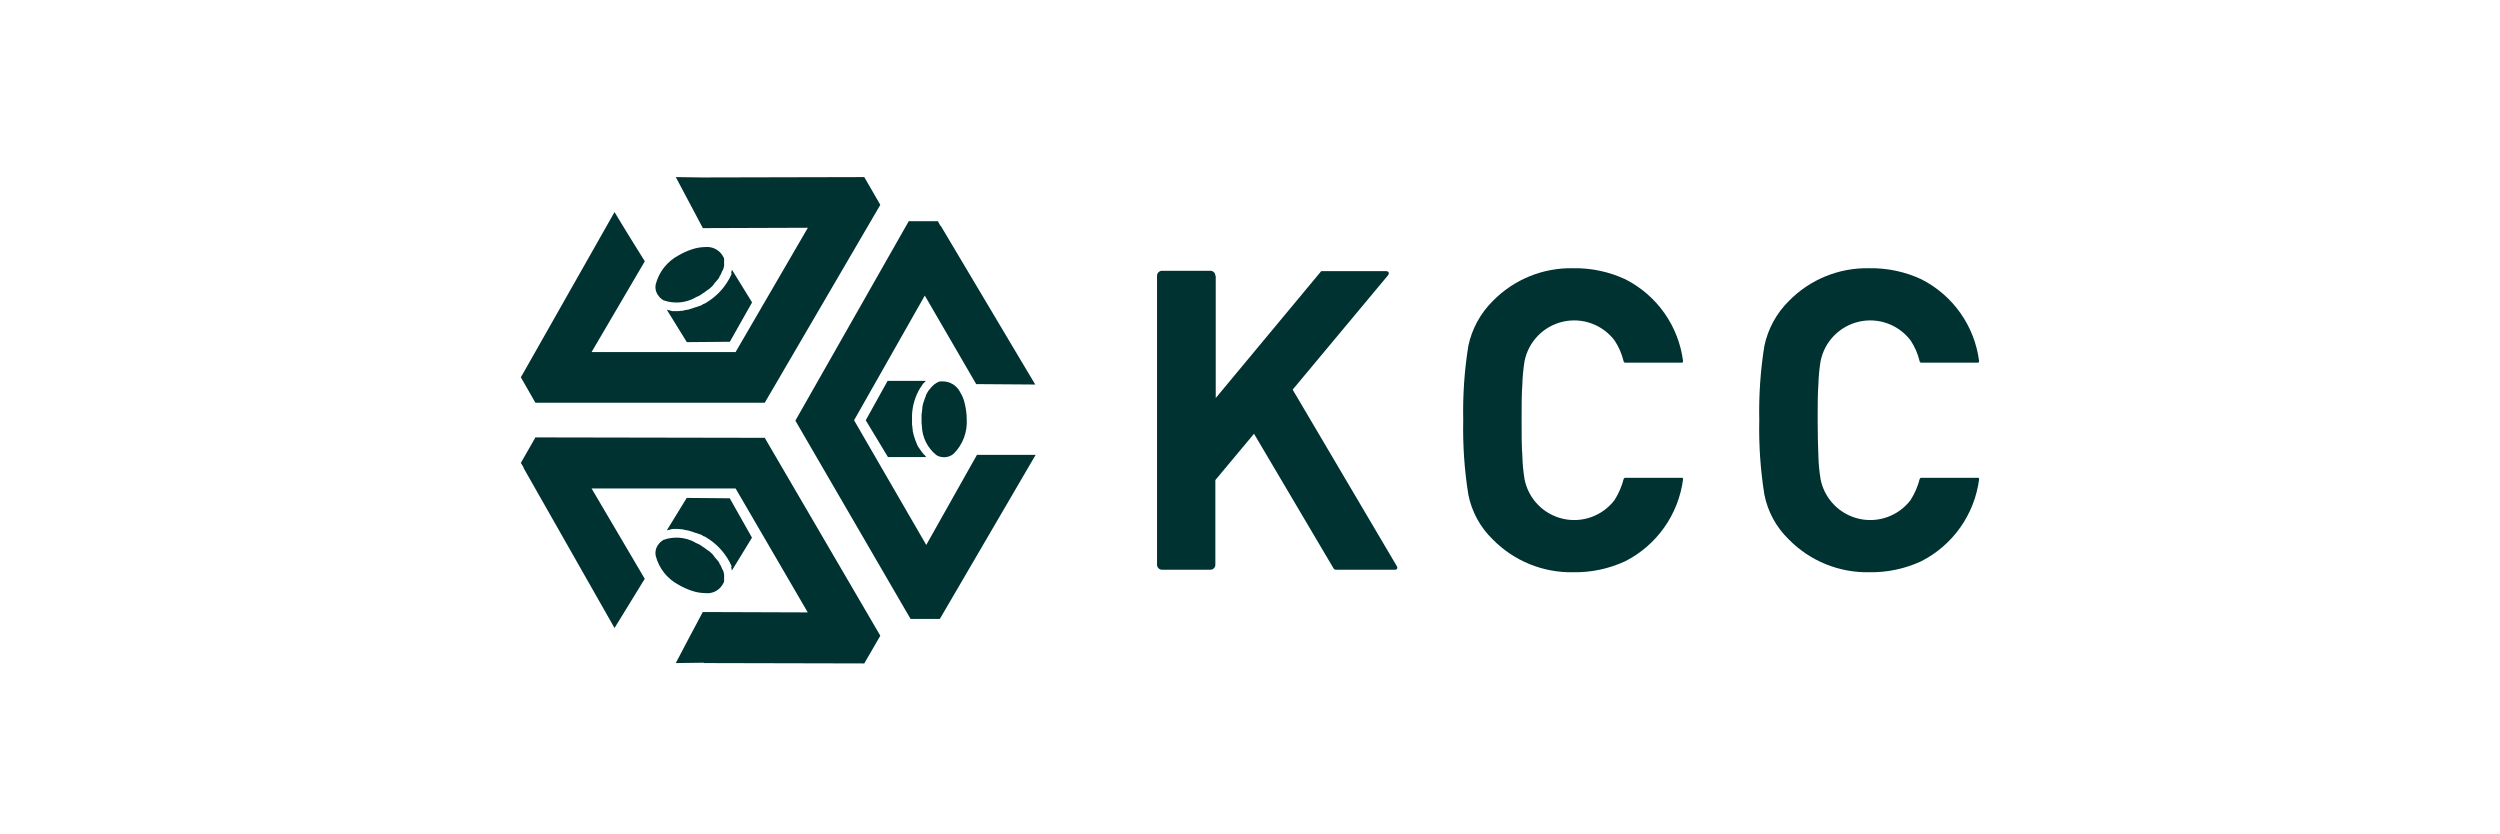
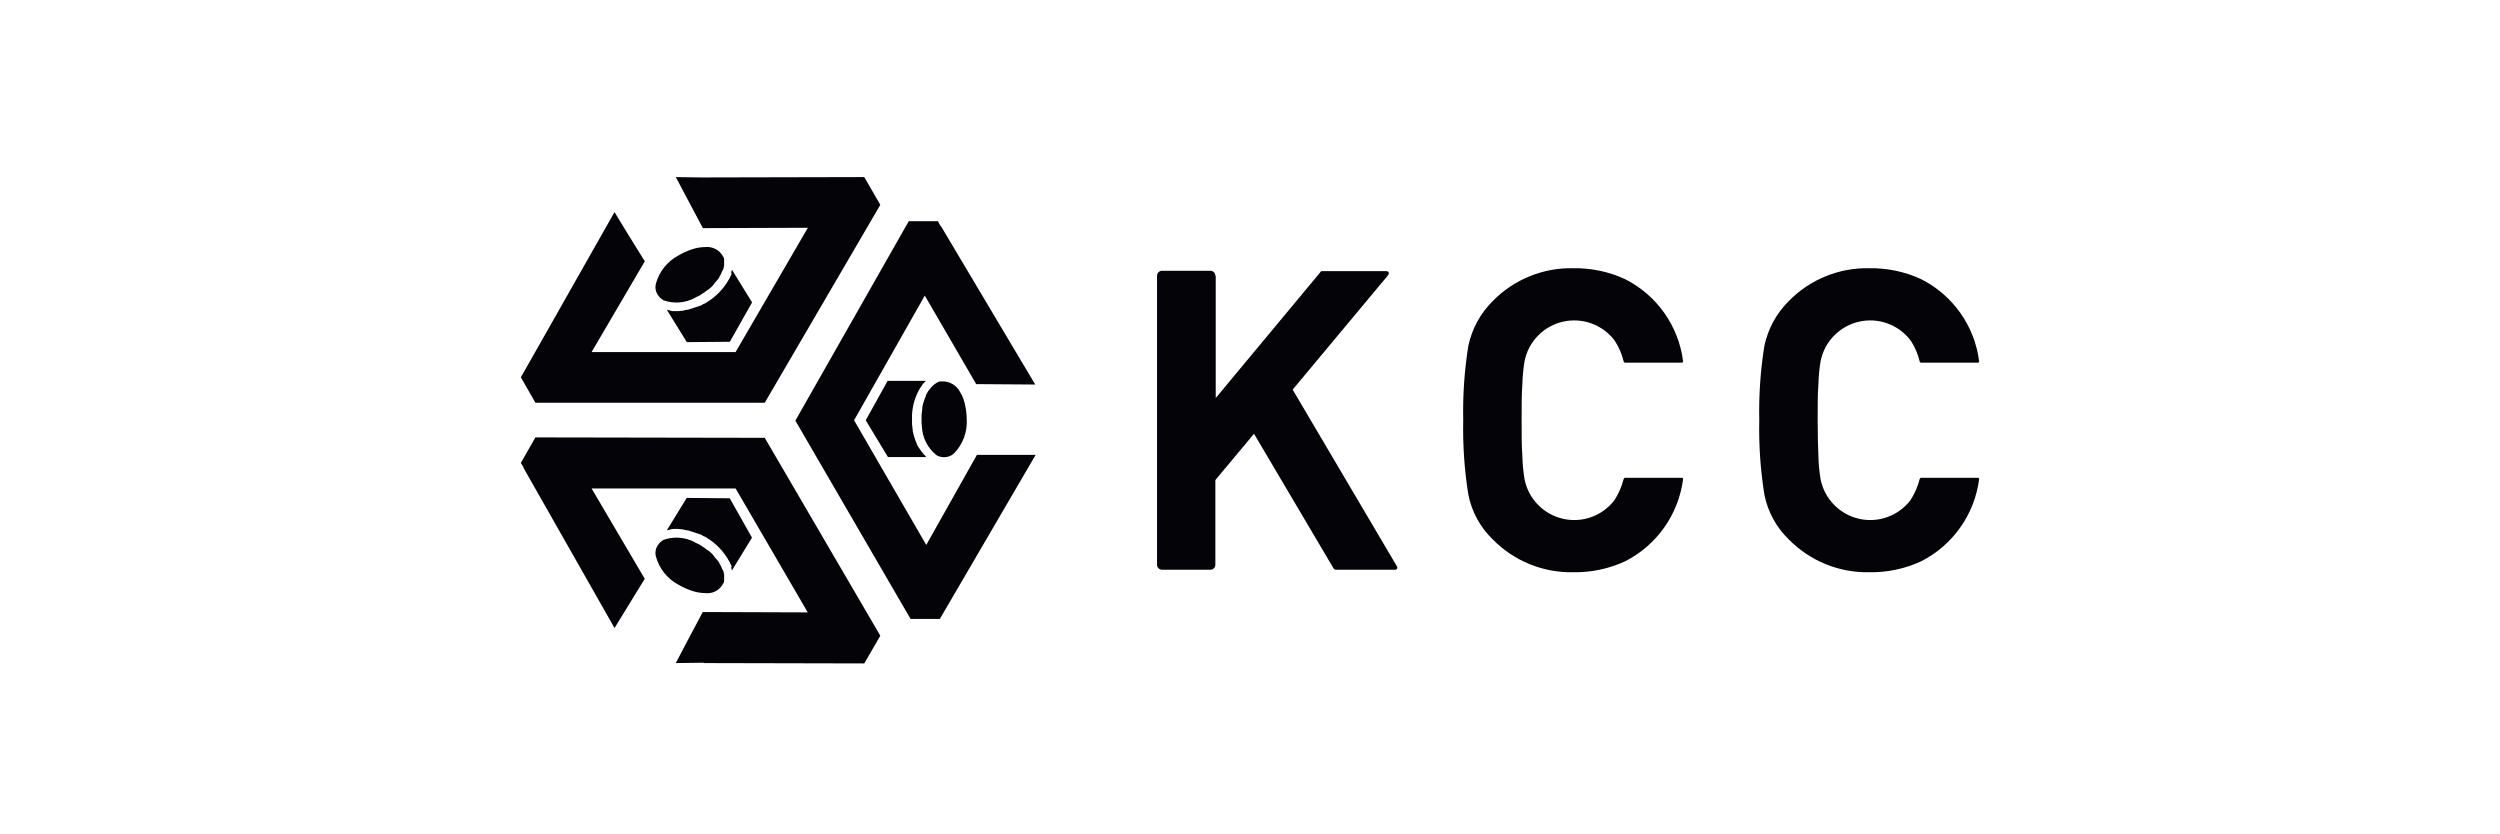
<svg xmlns="http://www.w3.org/2000/svg" width="240" height="80" viewBox="0 0 240 80">
  <g id="kcc" transform="translate(3 -57)">
    <rect id="矩形_19" data-name="矩形 19" width="240" height="80" transform="translate(-3 57)" fill="none" />
    <g id="kcc-2" data-name="kcc" transform="translate(42 65.7)">
-       <path id="Layer" d="M103.33,36.08l-1.4-2.345h0l-7.665-12.88H94.23l-.245-.455h-2.8L80.3,39.545l11.06,19.04h2.8l.07-.105,9.135-15.645H97.73L92.865,51.48l-6.93-11.97,6.79-11.97,4.935,8.5Z" transform="translate(-48.945 -7.865)" fill="#003232" />
-       <path id="Layer-2" data-name="Layer" d="M11.79,25.1l5.11-8.715L15.185,13.62h0l-1.19-1.96L5.245,27.095h0L5,27.515l1.4,2.45H28.415l11.095-19L37.97,8.3l-15.4.035h-.245L19.875,8.3l1.3,2.45h0l1.3,2.45,10.08-.035L25.615,25.1Z" fill="#003232" />
-       <path id="Layer-3" data-name="Layer" d="M46.685,27.5a3.919,3.919,0,0,0-1.225.21,6.445,6.445,0,0,0-1.33.6,4.361,4.361,0,0,0-2.17,2.765,1.338,1.338,0,0,0,.28,1.12h0c.035.07.1.1.14.175.035.035.07.035.1.07l.07.07c.07.035.1.07.175.105h0a3.731,3.731,0,0,0,3.01-.245l.035-.035c.1-.035.21-.105.315-.14a1.228,1.228,0,0,0,.28-.175l.315-.21c.1-.07.175-.14.28-.21l.07-.035c.07-.07.14-.1.21-.175l.07-.07c.07-.035.1-.105.14-.14a.483.483,0,0,0,.1-.14c.035-.07.1-.1.14-.175l.07-.07c.035-.07.105-.105.14-.175l.07-.07c.035-.07.07-.1.105-.175v-.035l.035-.07a.877.877,0,0,0,.14-.245c.035-.07.07-.175.1-.245l.035-.035a.122.122,0,0,1,.035-.07h0c0-.035,0-.035.035-.07,0-.07.035-.1.035-.175s.035-.07.035-.1v-.7c0-.07-.035-.1-.07-.175s-.07-.1-.1-.175h0A1.751,1.751,0,0,0,46.685,27.5Z" transform="translate(-24.01 -12.48)" fill="#003232" />
-       <path id="Layer-4" data-name="Layer" d="M51.23,34.085c0,.07-.035.1-.07.175h0c0,.035,0,.035-.035.07h0a1.048,1.048,0,0,1-.14.28h0A5.987,5.987,0,0,1,49.2,36.6l-.315.21a1.418,1.418,0,0,1-.315.175h-.035c-.035.035-.07.035-.1.07-.07.035-.105.07-.175.1H48.22c-.035,0-.07.035-.105.035a.5.5,0,0,1-.21.07l-.07.035H47.8c-.035,0-.07.035-.1.035-.07.035-.14.035-.21.07l-.07.035H47.38c-.07.035-.14.035-.21.07-.035,0-.07.035-.14.035H47a1.516,1.516,0,0,0-.175.035.21.21,0,0,0-.14.035h-.035a.129.129,0,0,0-.1.035h-.105c-.1,0-.245.035-.35.035H45.63a.444.444,0,0,1-.21-.035.129.129,0,0,1-.1-.035c-.07,0-.14-.035-.21-.035-.035,0-.07-.035-.1-.035l1.925,3.115,4.13-.035,2.135-3.78L51.265,33.7a.129.129,0,0,1-.035.1v.07c0,.035-.035.07-.035.14A.108.108,0,0,1,51.23,34.085Z" transform="translate(-26 -16.51)" fill="#003232" />
-       <path id="Layer-5" data-name="Layer" d="M118.61,65.346a3.465,3.465,0,0,1,.455,1.155,6.442,6.442,0,0,1,.175,1.435,4.3,4.3,0,0,1-1.225,3.29,1.394,1.394,0,0,1-1.12.35h0c-.07,0-.14-.035-.21-.035-.035,0-.07-.035-.105-.035s-.07-.035-.1-.035a.765.765,0,0,1-.175-.105h0a3.71,3.71,0,0,1-1.365-2.695v-.035c0-.105-.035-.21-.035-.35v-.7a.969.969,0,0,1,.035-.315V67.2c0-.07.035-.175.035-.245v-.105c0-.07.035-.14.035-.21s.035-.105.035-.175c.035-.07.035-.14.07-.21,0-.035.035-.07.035-.1.035-.07.035-.14.07-.21l.035-.105c.035-.07.07-.1.07-.175v-.035l.035-.07a1.522,1.522,0,0,1,.14-.245c.035-.07.105-.14.14-.21l.035-.035.07-.07h0c.035-.035.035-.035.035-.07l.105-.1.07-.07.07-.07.105-.1.07-.035c.035-.035.105-.07.14-.105.035,0,.035,0,.07-.035a.122.122,0,0,0,.07-.035.034.034,0,0,0,.035-.035h.035c.07,0,.1-.035.175-.035h.21A1.861,1.861,0,0,1,118.61,65.346Z" transform="translate(-71.435 -36.396)" fill="#003232" />
-       <path id="Layer-6" data-name="Layer" d="M105.13,64.445c-.035.035-.07.1-.105.14h0c0,.035-.035.035-.035.07h0c-.07.07-.105.175-.175.245h0a5.479,5.479,0,0,0-.77,2.555v.77h0v.14a.444.444,0,0,0,.035.21v.14c0,.07.035.14.035.21v.105a.129.129,0,0,0,.035.105c0,.07.035.14.035.21l.035.07v.035a.5.5,0,0,0,.07.21c0,.035.035.07.035.1h0V69.8c.035.07.035.105.07.175,0,.035.035.07.07.14v.035c0,.035.035.07.035.105a.108.108,0,0,1,.035.07,1.419,1.419,0,0,0,.175.315l.035.035a1.482,1.482,0,0,0,.175.245c0,.035.035.035.035.07l.035.035c.035.07.105.105.14.175.035.035.035.07.07.07a.614.614,0,0,1,.14.175c.035.035.07.035.07.07h-3.675L99.6,67.98l2.1-3.78h3.675l-.07.07-.035.035-.14.14Z" transform="translate(-61.49 -36.335)" fill="#003232" />
-       <path id="Layer-7" data-name="Layer" d="M46.685,112.508a3.919,3.919,0,0,1-1.225-.21,6.446,6.446,0,0,1-1.33-.6,4.361,4.361,0,0,1-2.17-2.765,1.338,1.338,0,0,1,.28-1.12h0c.035-.07.1-.1.14-.175.035-.035.07-.035.1-.07l.07-.07c.07-.035.1-.07.175-.105h0a3.731,3.731,0,0,1,3.01.245l.035.035c.1.035.21.105.315.14a1.228,1.228,0,0,1,.28.175l.315.21c.1.07.175.14.28.21l.07.035c.07.07.14.1.21.175l.07.07c.07.035.1.105.14.14a.483.483,0,0,1,.1.14c.035.07.1.105.14.175l.07.07c.035.07.105.1.14.175l.07.07c.035.07.07.1.105.175v.035l.035.07a.877.877,0,0,1,.14.245c.035.07.07.175.1.245l.035.035a.122.122,0,0,0,.035.07h0c0,.035,0,.035.035.07,0,.07.035.1.035.175s.035.07.035.1v.7c0,.07-.035.1-.07.175s-.07.105-.1.175h0A1.688,1.688,0,0,1,46.685,112.508Z" transform="translate(-24.01 -64.273)" fill="#003232" />
-       <path id="Layer-8" data-name="Layer" d="M51.23,102.88c0-.07-.035-.105-.07-.175h0c0-.035,0-.035-.035-.07h0a1.048,1.048,0,0,0-.14-.28h0A5.987,5.987,0,0,0,49.2,100.36l-.315-.21a1.418,1.418,0,0,0-.315-.175h-.035c-.035-.035-.07-.035-.1-.07-.07-.035-.105-.07-.175-.1H48.22c-.035,0-.07-.035-.105-.035a.5.5,0,0,0-.21-.07l-.07-.035H47.8c-.035,0-.07-.035-.1-.035-.07-.035-.14-.035-.21-.07l-.07-.035H47.38c-.07-.035-.14-.035-.21-.07-.035,0-.07-.035-.14-.035H47a1.516,1.516,0,0,1-.175-.035.21.21,0,0,1-.14-.035h-.035a.129.129,0,0,1-.1-.035h-.105c-.1,0-.245-.035-.35-.035H45.63a.444.444,0,0,0-.21.035.129.129,0,0,0-.1.035c-.07,0-.14.035-.21.035-.035,0-.07.035-.1.035L46.925,96.3l4.13.035,2.135,3.78-1.925,3.15a.129.129,0,0,0-.035-.1v-.07c0-.035-.035-.07-.035-.14A.108.108,0,0,0,51.23,102.88Z" transform="translate(-26 -57.2)" fill="#003232" />
-       <path id="Layer-9" data-name="Layer" d="M32.545,96.5l-10.08-.035-1.54,2.9-1.05,2,2.695-.035v.035l15.4.035,1.54-2.66-11.095-19L6.4,79.7,5,82.15l.28.455H5.245L13.995,98l2.9-4.725L11.79,84.6H25.615Z" transform="translate(0 -46.41)" fill="#003232" />
-       <path id="Layer-10" data-name="Layer" d="M269.1,47.9c0-1.365,0-2.52.07-3.43a16.865,16.865,0,0,1,.21-2.24,4.862,4.862,0,0,1,8.645-1.995,6.259,6.259,0,0,1,.875,2.03.162.162,0,0,0,.175.1H284.5c.07,0,.1-.07.1-.14a10.269,10.269,0,0,0-5.565-7.875,11.382,11.382,0,0,0-4.97-1.05,10.479,10.479,0,0,0-7.735,3.15,8.565,8.565,0,0,0-2.345,4.3,39.737,39.737,0,0,0-.49,7.14,39.737,39.737,0,0,0,.49,7.14,8.176,8.176,0,0,0,2.345,4.305,10.534,10.534,0,0,0,7.735,3.15,11.381,11.381,0,0,0,4.97-1.05,10.327,10.327,0,0,0,5.565-7.875c0-.07,0-.14-.1-.14h-5.425a.162.162,0,0,0-.175.1,7.119,7.119,0,0,1-.875,2.03,4.862,4.862,0,0,1-8.645-2,16.287,16.287,0,0,1-.21-2.24C269.1,50.415,269.1,49.26,269.1,47.9Z" transform="translate(-168.025 -16.25)" fill="#003232" />
-       <path id="Layer-11" data-name="Layer" d="M350.3,47.9c0-1.365,0-2.52.07-3.43a16.865,16.865,0,0,1,.21-2.24,4.862,4.862,0,0,1,8.645-1.995,6.26,6.26,0,0,1,.875,2.03.162.162,0,0,0,.175.1H365.7c.07,0,.1-.07.1-.14a10.269,10.269,0,0,0-5.565-7.875,11.382,11.382,0,0,0-4.97-1.05,10.479,10.479,0,0,0-7.735,3.15,8.565,8.565,0,0,0-2.345,4.3,39.737,39.737,0,0,0-.49,7.14,39.737,39.737,0,0,0,.49,7.14,8.176,8.176,0,0,0,2.345,4.305,10.534,10.534,0,0,0,7.735,3.15,11.381,11.381,0,0,0,4.97-1.05,10.327,10.327,0,0,0,5.565-7.875c0-.07,0-.14-.1-.14h-5.425a.162.162,0,0,0-.175.1,7.119,7.119,0,0,1-.875,2.03,4.862,4.862,0,0,1-8.645-2,16.287,16.287,0,0,1-.21-2.24C350.335,50.415,350.3,49.26,350.3,47.9Z" transform="translate(-220.805 -16.25)" fill="#003232" />
-       <path id="Layer-12" data-name="Layer" d="M185.1,34.49a.478.478,0,0,0-.49-.49h-4.62a.478.478,0,0,0-.49.49V62.21a.478.478,0,0,0,.49.49h4.62a.478.478,0,0,0,.49-.49V54.09l3.71-4.445,7.63,12.915a.284.284,0,0,0,.28.14h5.6c.245,0,.315-.175.175-.385L192.52,45.41l9.135-10.955c.175-.21.105-.42-.175-.42h-6.125a.162.162,0,0,0-.175.1L185.135,46.215V34.49Z" transform="translate(-113.425 -16.705)" fill="#003232" />
+       <path id="Layer" d="M103.33,36.08l-1.4-2.345h0l-7.665-12.88H94.23l-.245-.455h-2.8L80.3,39.545l11.06,19.04h2.8l.07-.105,9.135-15.645H97.73L92.865,51.48l-6.93-11.97,6.79-11.97,4.935,8.5Z" transform="translate(-48.945 -7.865)" fill="#030308" />
+       <path id="Layer-2" data-name="Layer" d="M11.79,25.1l5.11-8.715L15.185,13.62h0l-1.19-1.96L5.245,27.095h0L5,27.515l1.4,2.45H28.415l11.095-19L37.97,8.3l-15.4.035h-.245L19.875,8.3l1.3,2.45h0l1.3,2.45,10.08-.035L25.615,25.1Z" fill="#030308" />
+       <path id="Layer-3" data-name="Layer" d="M46.685,27.5a3.919,3.919,0,0,0-1.225.21,6.445,6.445,0,0,0-1.33.6,4.361,4.361,0,0,0-2.17,2.765,1.338,1.338,0,0,0,.28,1.12h0c.035.07.1.1.14.175.035.035.07.035.1.07l.07.07c.07.035.1.07.175.105h0a3.731,3.731,0,0,0,3.01-.245l.035-.035c.1-.035.21-.105.315-.14a1.228,1.228,0,0,0,.28-.175l.315-.21c.1-.07.175-.14.28-.21l.07-.035c.07-.07.14-.1.21-.175l.07-.07c.07-.035.1-.105.14-.14a.483.483,0,0,0,.1-.14c.035-.07.1-.1.14-.175l.07-.07c.035-.07.105-.105.14-.175l.07-.07c.035-.07.07-.1.105-.175v-.035l.035-.07a.877.877,0,0,0,.14-.245c.035-.07.07-.175.1-.245l.035-.035a.122.122,0,0,1,.035-.07h0c0-.035,0-.035.035-.07,0-.07.035-.1.035-.175s.035-.07.035-.1v-.7c0-.07-.035-.1-.07-.175s-.07-.1-.1-.175h0A1.751,1.751,0,0,0,46.685,27.5Z" transform="translate(-24.01 -12.48)" fill="#030308" />
+       <path id="Layer-4" data-name="Layer" d="M51.23,34.085c0,.07-.035.1-.07.175h0c0,.035,0,.035-.035.07h0a1.048,1.048,0,0,1-.14.28h0A5.987,5.987,0,0,1,49.2,36.6l-.315.21a1.418,1.418,0,0,1-.315.175h-.035c-.035.035-.07.035-.1.07-.07.035-.105.07-.175.1H48.22c-.035,0-.07.035-.105.035a.5.5,0,0,1-.21.07l-.07.035H47.8c-.035,0-.07.035-.1.035-.07.035-.14.035-.21.07l-.07.035H47.38c-.07.035-.14.035-.21.07-.035,0-.07.035-.14.035H47a1.516,1.516,0,0,0-.175.035.21.21,0,0,0-.14.035h-.035a.129.129,0,0,0-.1.035h-.105c-.1,0-.245.035-.35.035H45.63a.444.444,0,0,1-.21-.035.129.129,0,0,1-.1-.035c-.07,0-.14-.035-.21-.035-.035,0-.07-.035-.1-.035l1.925,3.115,4.13-.035,2.135-3.78L51.265,33.7a.129.129,0,0,1-.035.1v.07c0,.035-.035.07-.035.14A.108.108,0,0,1,51.23,34.085Z" transform="translate(-26 -16.51)" fill="#030308" />
+       <path id="Layer-5" data-name="Layer" d="M118.61,65.346a3.465,3.465,0,0,1,.455,1.155,6.442,6.442,0,0,1,.175,1.435,4.3,4.3,0,0,1-1.225,3.29,1.394,1.394,0,0,1-1.12.35h0c-.07,0-.14-.035-.21-.035-.035,0-.07-.035-.105-.035s-.07-.035-.1-.035a.765.765,0,0,1-.175-.105h0a3.71,3.71,0,0,1-1.365-2.695v-.035c0-.105-.035-.21-.035-.35v-.7a.969.969,0,0,1,.035-.315V67.2c0-.07.035-.175.035-.245v-.105c0-.07.035-.14.035-.21s.035-.105.035-.175c.035-.07.035-.14.07-.21,0-.035.035-.07.035-.1.035-.07.035-.14.07-.21l.035-.105c.035-.07.07-.1.07-.175v-.035l.035-.07a1.522,1.522,0,0,1,.14-.245c.035-.07.105-.14.14-.21l.035-.035.07-.07h0c.035-.035.035-.035.035-.07l.105-.1.07-.07.07-.07.105-.1.07-.035c.035-.035.105-.07.14-.105.035,0,.035,0,.07-.035a.122.122,0,0,0,.07-.035.034.034,0,0,0,.035-.035h.035c.07,0,.1-.035.175-.035h.21A1.861,1.861,0,0,1,118.61,65.346Z" transform="translate(-71.435 -36.396)" fill="#030308" />
+       <path id="Layer-6" data-name="Layer" d="M105.13,64.445c-.035.035-.07.1-.105.14h0c0,.035-.035.035-.035.07h0c-.07.07-.105.175-.175.245h0a5.479,5.479,0,0,0-.77,2.555v.77h0v.14a.444.444,0,0,0,.035.21v.14c0,.07.035.14.035.21v.105a.129.129,0,0,0,.035.105c0,.07.035.14.035.21l.035.07v.035a.5.5,0,0,0,.07.21c0,.035.035.07.035.1h0V69.8c.035.07.035.105.07.175,0,.035.035.07.07.14v.035c0,.035.035.07.035.105a.108.108,0,0,1,.035.07,1.419,1.419,0,0,0,.175.315l.035.035a1.482,1.482,0,0,0,.175.245c0,.035.035.035.035.07l.035.035c.035.07.105.105.14.175.035.035.035.07.07.07a.614.614,0,0,1,.14.175c.035.035.07.035.07.07h-3.675L99.6,67.98l2.1-3.78h3.675l-.07.07-.035.035-.14.14Z" transform="translate(-61.49 -36.335)" fill="#030308" />
+       <path id="Layer-7" data-name="Layer" d="M46.685,112.508a3.919,3.919,0,0,1-1.225-.21,6.446,6.446,0,0,1-1.33-.6,4.361,4.361,0,0,1-2.17-2.765,1.338,1.338,0,0,1,.28-1.12h0c.035-.07.1-.1.14-.175.035-.035.07-.035.1-.07l.07-.07c.07-.035.1-.07.175-.105h0a3.731,3.731,0,0,1,3.01.245l.035.035c.1.035.21.105.315.14a1.228,1.228,0,0,1,.28.175l.315.21c.1.07.175.14.28.21l.07.035c.07.07.14.1.21.175l.07.07c.07.035.1.105.14.14a.483.483,0,0,1,.1.14c.035.07.1.105.14.175l.07.07c.035.07.105.1.14.175l.07.07c.035.07.07.1.105.175v.035l.035.07a.877.877,0,0,1,.14.245c.035.07.07.175.1.245l.035.035a.122.122,0,0,0,.035.07h0c0,.035,0,.035.035.07,0,.07.035.1.035.175s.035.07.035.1v.7c0,.07-.035.1-.07.175s-.07.105-.1.175h0A1.688,1.688,0,0,1,46.685,112.508Z" transform="translate(-24.01 -64.273)" fill="#030308" />
+       <path id="Layer-8" data-name="Layer" d="M51.23,102.88c0-.07-.035-.105-.07-.175h0c0-.035,0-.035-.035-.07h0a1.048,1.048,0,0,0-.14-.28h0A5.987,5.987,0,0,0,49.2,100.36l-.315-.21a1.418,1.418,0,0,0-.315-.175h-.035c-.035-.035-.07-.035-.1-.07-.07-.035-.105-.07-.175-.1H48.22c-.035,0-.07-.035-.105-.035a.5.5,0,0,0-.21-.07l-.07-.035H47.8c-.035,0-.07-.035-.1-.035-.07-.035-.14-.035-.21-.07l-.07-.035H47.38c-.07-.035-.14-.035-.21-.07-.035,0-.07-.035-.14-.035H47a1.516,1.516,0,0,1-.175-.035.21.21,0,0,1-.14-.035h-.035a.129.129,0,0,1-.1-.035h-.105c-.1,0-.245-.035-.35-.035H45.63a.444.444,0,0,0-.21.035.129.129,0,0,0-.1.035c-.07,0-.14.035-.21.035-.035,0-.07.035-.1.035L46.925,96.3l4.13.035,2.135,3.78-1.925,3.15a.129.129,0,0,0-.035-.1v-.07c0-.035-.035-.07-.035-.14A.108.108,0,0,0,51.23,102.88Z" transform="translate(-26 -57.2)" fill="#030308" />
+       <path id="Layer-9" data-name="Layer" d="M32.545,96.5l-10.08-.035-1.54,2.9-1.05,2,2.695-.035v.035l15.4.035,1.54-2.66-11.095-19L6.4,79.7,5,82.15l.28.455H5.245L13.995,98l2.9-4.725L11.79,84.6H25.615Z" transform="translate(0 -46.41)" fill="#030308" />
+       <path id="Layer-10" data-name="Layer" d="M269.1,47.9c0-1.365,0-2.52.07-3.43a16.865,16.865,0,0,1,.21-2.24,4.862,4.862,0,0,1,8.645-1.995,6.259,6.259,0,0,1,.875,2.03.162.162,0,0,0,.175.1H284.5c.07,0,.1-.07.1-.14a10.269,10.269,0,0,0-5.565-7.875,11.382,11.382,0,0,0-4.97-1.05,10.479,10.479,0,0,0-7.735,3.15,8.565,8.565,0,0,0-2.345,4.3,39.737,39.737,0,0,0-.49,7.14,39.737,39.737,0,0,0,.49,7.14,8.176,8.176,0,0,0,2.345,4.305,10.534,10.534,0,0,0,7.735,3.15,11.381,11.381,0,0,0,4.97-1.05,10.327,10.327,0,0,0,5.565-7.875c0-.07,0-.14-.1-.14h-5.425a.162.162,0,0,0-.175.1,7.119,7.119,0,0,1-.875,2.03,4.862,4.862,0,0,1-8.645-2,16.287,16.287,0,0,1-.21-2.24C269.1,50.415,269.1,49.26,269.1,47.9Z" transform="translate(-168.025 -16.25)" fill="#030308" />
+       <path id="Layer-11" data-name="Layer" d="M350.3,47.9c0-1.365,0-2.52.07-3.43a16.865,16.865,0,0,1,.21-2.24,4.862,4.862,0,0,1,8.645-1.995,6.26,6.26,0,0,1,.875,2.03.162.162,0,0,0,.175.1H365.7c.07,0,.1-.07.1-.14a10.269,10.269,0,0,0-5.565-7.875,11.382,11.382,0,0,0-4.97-1.05,10.479,10.479,0,0,0-7.735,3.15,8.565,8.565,0,0,0-2.345,4.3,39.737,39.737,0,0,0-.49,7.14,39.737,39.737,0,0,0,.49,7.14,8.176,8.176,0,0,0,2.345,4.305,10.534,10.534,0,0,0,7.735,3.15,11.381,11.381,0,0,0,4.97-1.05,10.327,10.327,0,0,0,5.565-7.875c0-.07,0-.14-.1-.14h-5.425a.162.162,0,0,0-.175.1,7.119,7.119,0,0,1-.875,2.03,4.862,4.862,0,0,1-8.645-2,16.287,16.287,0,0,1-.21-2.24C350.335,50.415,350.3,49.26,350.3,47.9Z" transform="translate(-220.805 -16.25)" fill="#030308" />
+       <path id="Layer-12" data-name="Layer" d="M185.1,34.49a.478.478,0,0,0-.49-.49h-4.62a.478.478,0,0,0-.49.49V62.21a.478.478,0,0,0,.49.49h4.62a.478.478,0,0,0,.49-.49V54.09l3.71-4.445,7.63,12.915a.284.284,0,0,0,.28.14h5.6c.245,0,.315-.175.175-.385L192.52,45.41l9.135-10.955c.175-.21.105-.42-.175-.42h-6.125a.162.162,0,0,0-.175.1L185.135,46.215V34.49Z" transform="translate(-113.425 -16.705)" fill="#030308" />
    </g>
  </g>
</svg>
